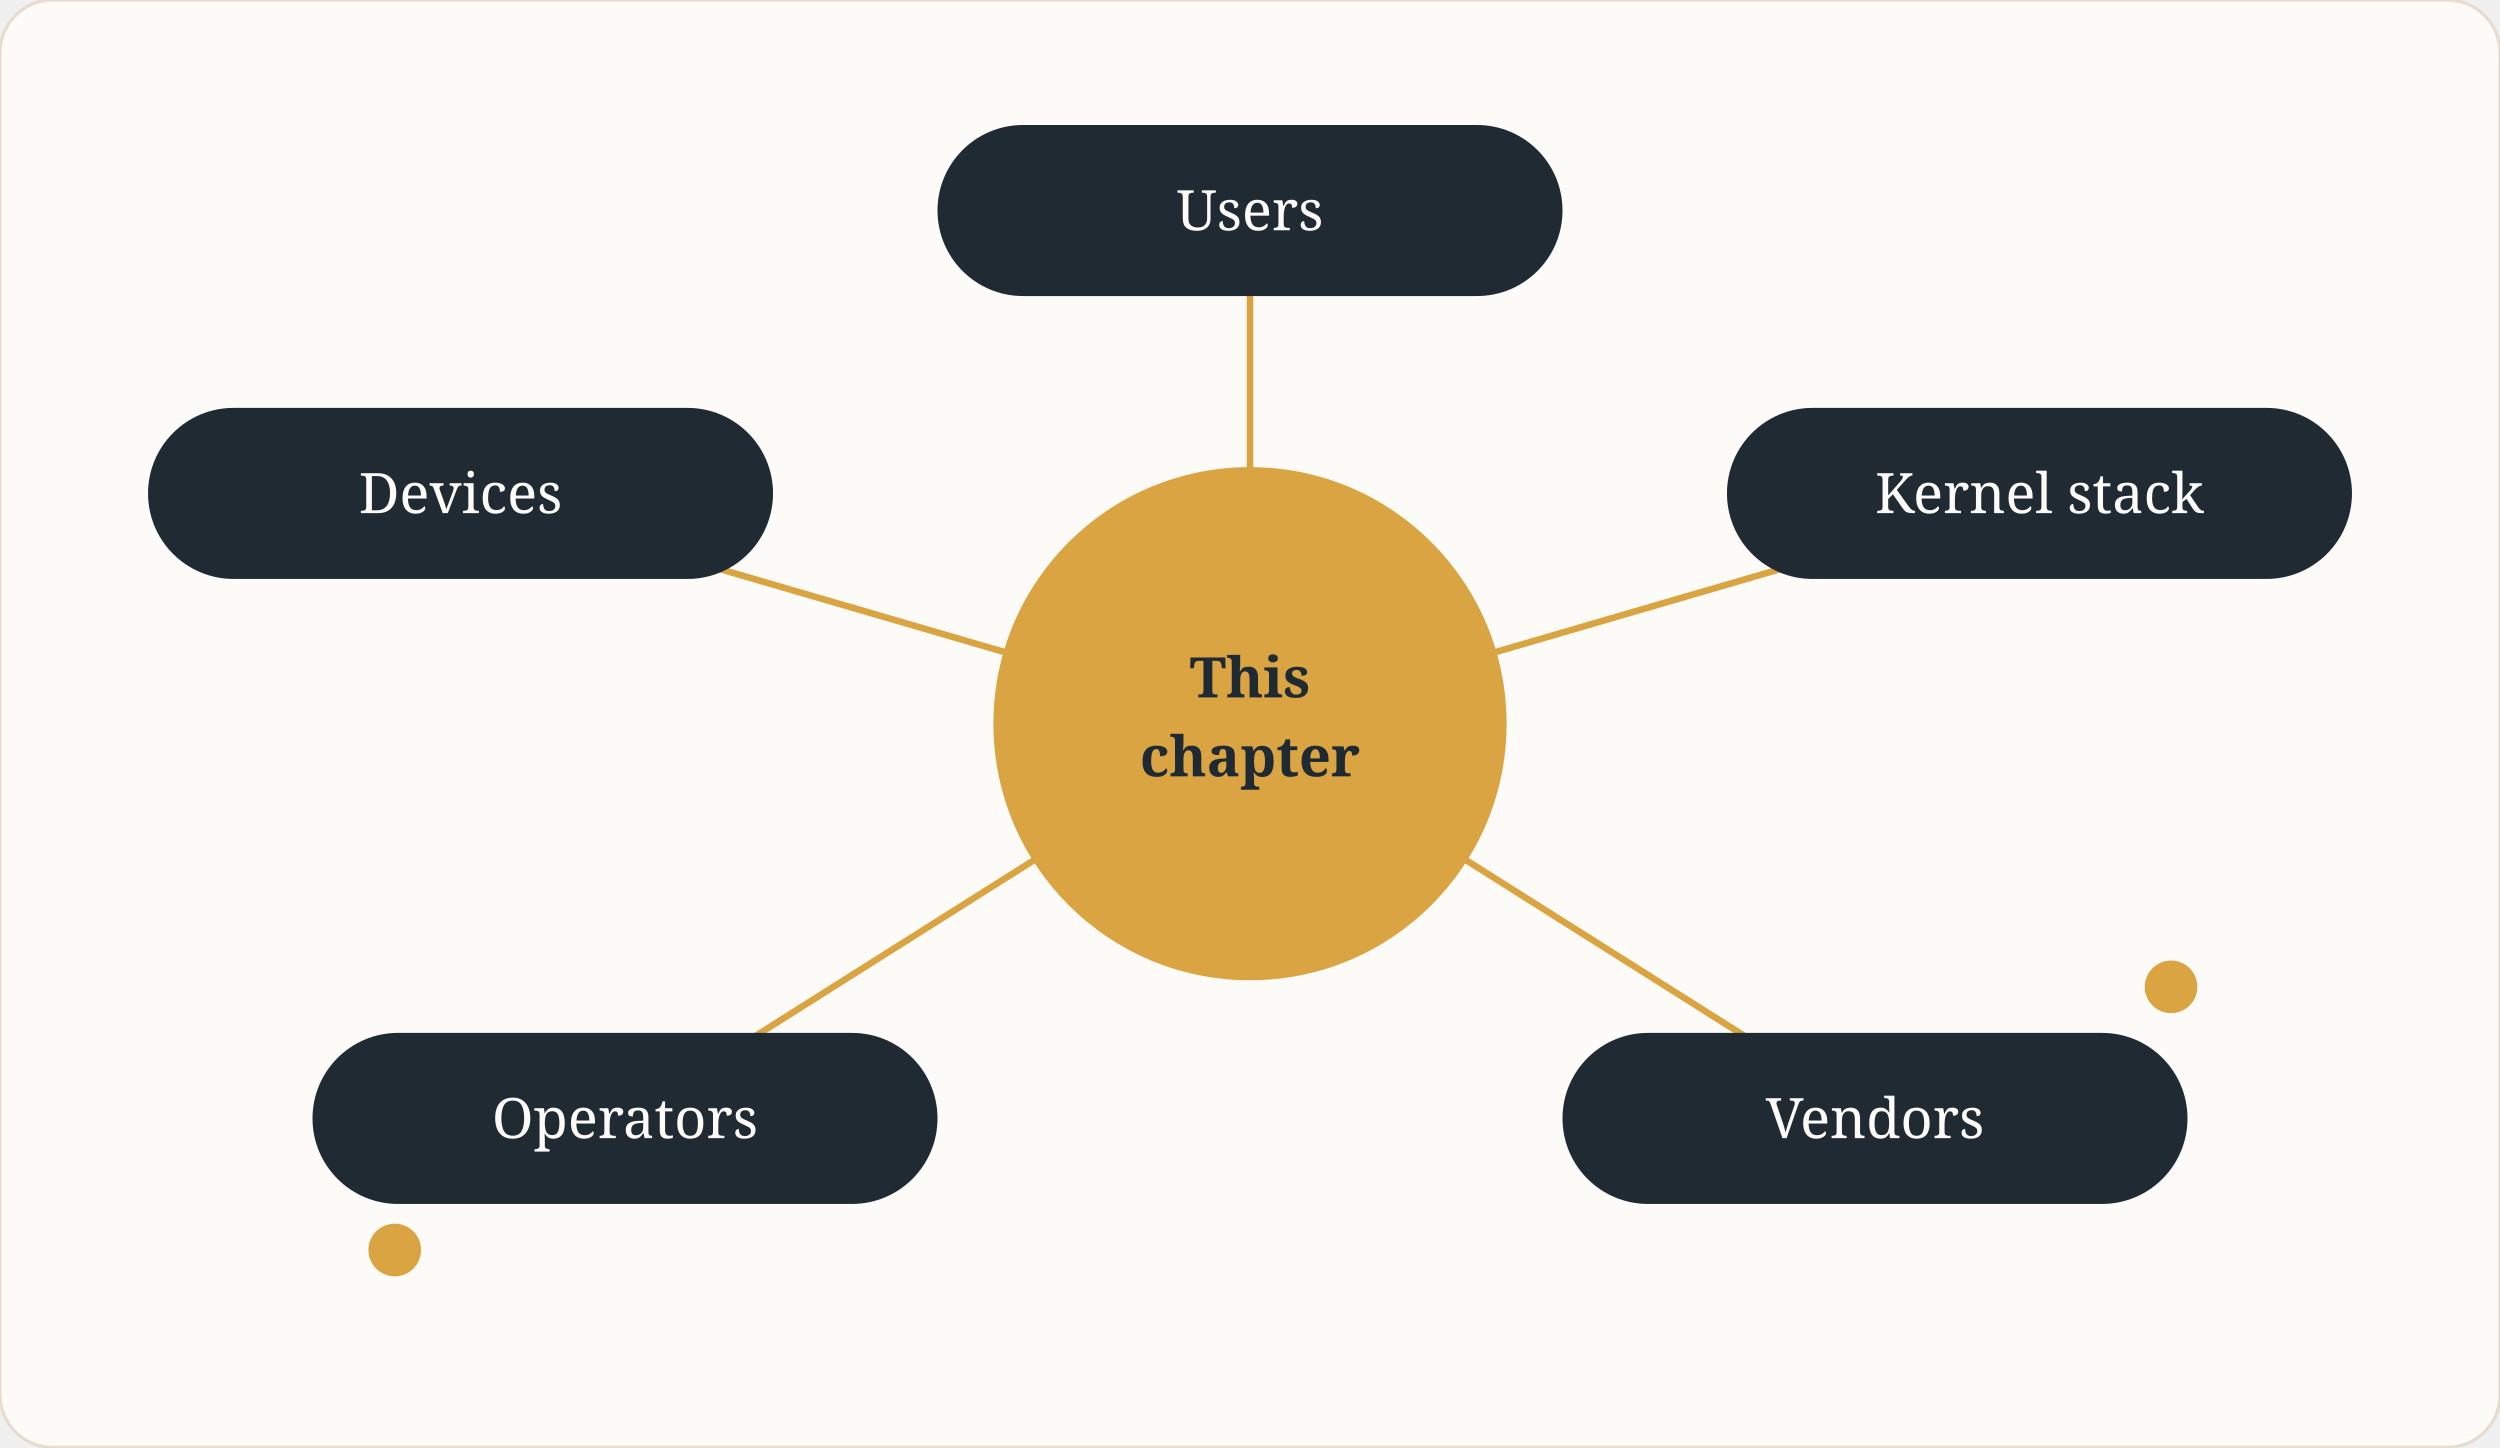
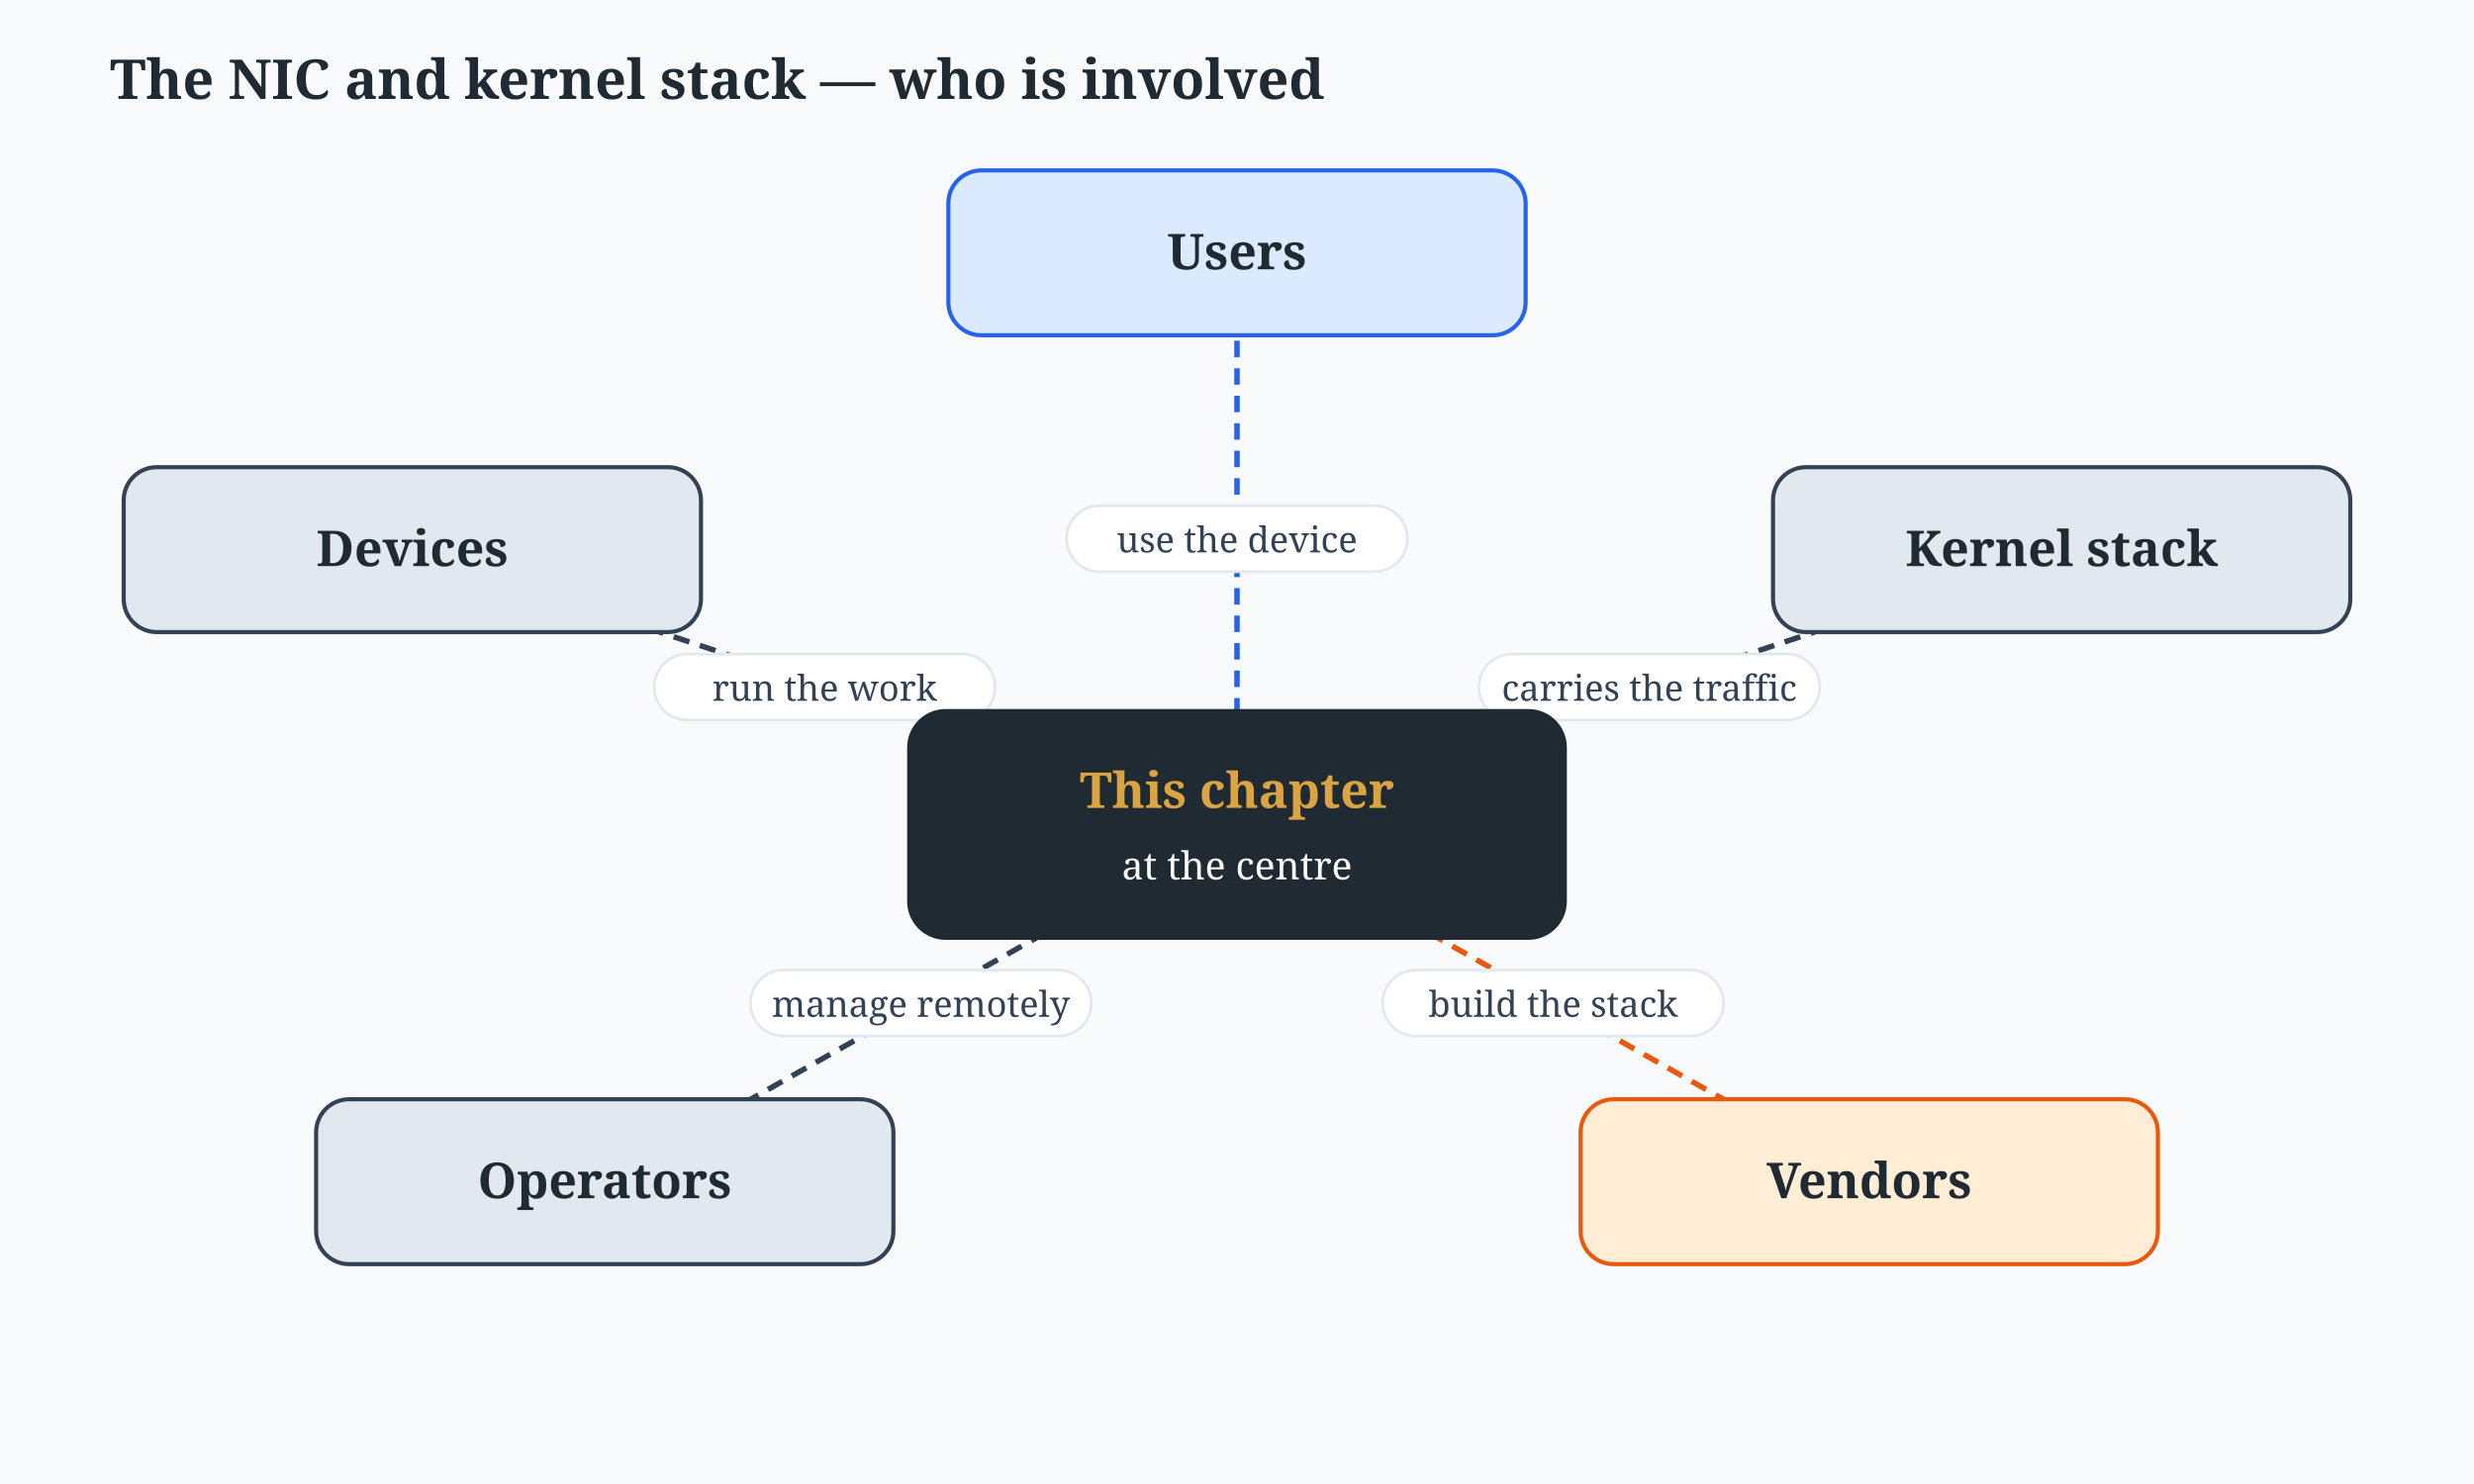
- <svg xmlns="http://www.w3.org/2000/svg" viewBox="0 0 760 440" role="img" aria-label="The NIC and kernel stack actors">
-   <rect width="760" height="440" rx="16" fill="#fdfbf7" stroke="#e6ddd0" />
-   <circle cx="380" cy="60" r="8" fill="#d9a441" />
-   <circle cx="120" cy="380" r="8" fill="#d9a441" />
-   <circle cx="660" cy="300" r="8" fill="#d9a441" />
-   <line x1="380" y1="220" x2="380" y2="64" stroke="#d9a441" stroke-width="2" />
-   <line x1="380" y1="220" x2="140" y2="150" stroke="#d9a441" stroke-width="2" />
-   <line x1="380" y1="220" x2="620" y2="150" stroke="#d9a441" stroke-width="2" />
-   <line x1="380" y1="220" x2="190" y2="340" stroke="#d9a441" stroke-width="2" />
-   <line x1="380" y1="220" x2="570" y2="340" stroke="#d9a441" stroke-width="2" />
-   <rect x="285" y="38" width="190" height="52" rx="26" fill="#1f2a33" />
-   <text x="380" y="70" text-anchor="middle" font-family="Georgia,serif" font-size="17" fill="#fdfbf7">Users</text>
-   <rect x="45" y="124" width="190" height="52" rx="26" fill="#1f2a33" />
-   <text x="140" y="156" text-anchor="middle" font-family="Georgia,serif" font-size="17" fill="#fdfbf7">Devices</text>
-   <rect x="525" y="124" width="190" height="52" rx="26" fill="#1f2a33" />
-   <text x="620" y="156" text-anchor="middle" font-family="Georgia,serif" font-size="17" fill="#fdfbf7">Kernel stack</text>
-   <rect x="95" y="314" width="190" height="52" rx="26" fill="#1f2a33" />
-   <text x="190" y="346" text-anchor="middle" font-family="Georgia,serif" font-size="17" fill="#fdfbf7">Operators</text>
-   <rect x="475" y="314" width="190" height="52" rx="26" fill="#1f2a33" />
-   <text x="570" y="346" text-anchor="middle" font-family="Georgia,serif" font-size="17" fill="#fdfbf7">Vendors</text>
-   <circle cx="380" cy="220" r="78" fill="#d9a441" />
-   <text x="380" y="212" text-anchor="middle" font-family="Georgia,serif" font-size="17" font-weight="700" fill="#1f2a33">This</text>
-   <text x="380" y="236" text-anchor="middle" font-family="Georgia,serif" font-size="17" font-weight="700" fill="#1f2a33">chapter</text>
+ <svg xmlns="http://www.w3.org/2000/svg" viewBox="0 0 900 540" role="img" aria-label="The NIC and kernel stack actors">
+   <rect width="900" height="540" fill="#F8FAFC" />
+   <text x="40" y="36" font-family="Georgia,serif" font-size="20" font-weight="700" fill="#1F2A33">The NIC and kernel stack — who is involved</text>
+   <line x1="450" y1="300" x2="450" y2="92" stroke="#2563EB" stroke-width="2" stroke-dasharray="6 4" />
+   <line x1="450" y1="300" x2="150" y2="200" stroke="#334155" stroke-width="2" stroke-dasharray="6 4" />
+   <line x1="450" y1="300" x2="750" y2="200" stroke="#334155" stroke-width="2" stroke-dasharray="6 4" />
+   <line x1="450" y1="300" x2="220" y2="430" stroke="#334155" stroke-width="2" stroke-dasharray="6 4" />
+   <line x1="450" y1="300" x2="680" y2="430" stroke="#EA580C" stroke-width="2" stroke-dasharray="6 4" />
+   <rect x="388" y="184" width="124" height="24" rx="12" fill="#FFFFFF" stroke="#E2E8F0" />
+   <text x="450" y="201" text-anchor="middle" font-family="Georgia,serif" font-size="13" fill="#334155">use the device</text>
+   <rect x="238" y="238" width="124" height="24" rx="12" fill="#FFFFFF" stroke="#E2E8F0" />
+   <text x="300" y="255" text-anchor="middle" font-family="Georgia,serif" font-size="13" fill="#334155">run the work</text>
+   <rect x="538" y="238" width="124" height="24" rx="12" fill="#FFFFFF" stroke="#E2E8F0" />
+   <text x="600" y="255" text-anchor="middle" font-family="Georgia,serif" font-size="13" fill="#334155">carries the traffic</text>
+   <rect x="273" y="353" width="124" height="24" rx="12" fill="#FFFFFF" stroke="#E2E8F0" />
+   <text x="335" y="370" text-anchor="middle" font-family="Georgia,serif" font-size="13" fill="#334155">manage remotely</text>
+   <rect x="503" y="353" width="124" height="24" rx="12" fill="#FFFFFF" stroke="#E2E8F0" />
+   <text x="565" y="370" text-anchor="middle" font-family="Georgia,serif" font-size="13" fill="#334155">build the stack</text>
+   <rect x="345" y="62" width="210" height="60" rx="12" fill="#DBEAFE" stroke="#2563EB" stroke-width="1.5" />
+   <text x="450" y="98" text-anchor="middle" font-family="Georgia,serif" font-size="18" font-weight="700" fill="#1F2A33">Users</text>
+   <rect x="45" y="170" width="210" height="60" rx="12" fill="#E2E8F0" stroke="#334155" stroke-width="1.5" />
+   <text x="150" y="206" text-anchor="middle" font-family="Georgia,serif" font-size="18" font-weight="700" fill="#1F2A33">Devices</text>
+   <rect x="645" y="170" width="210" height="60" rx="12" fill="#E2E8F0" stroke="#334155" stroke-width="1.5" />
+   <text x="750" y="206" text-anchor="middle" font-family="Georgia,serif" font-size="18" font-weight="700" fill="#1F2A33">Kernel stack</text>
+   <rect x="115" y="400" width="210" height="60" rx="12" fill="#E2E8F0" stroke="#334155" stroke-width="1.5" />
+   <text x="220" y="436" text-anchor="middle" font-family="Georgia,serif" font-size="18" font-weight="700" fill="#1F2A33">Operators</text>
+   <rect x="575" y="400" width="210" height="60" rx="12" fill="#FFEDD5" stroke="#EA580C" stroke-width="1.5" />
+   <text x="680" y="436" text-anchor="middle" font-family="Georgia,serif" font-size="18" font-weight="700" fill="#1F2A33">Vendors</text>
+   <rect x="330" y="258" width="240" height="84" rx="14" fill="#1F2A33" />
+   <text x="450" y="294" text-anchor="middle" font-family="Georgia,serif" font-size="18" font-weight="700" fill="#D9A441">This chapter</text>
+   <text x="450" y="320" text-anchor="middle" font-family="Georgia,serif" font-size="14" fill="#FDFBF7">at the centre</text>
</svg>
